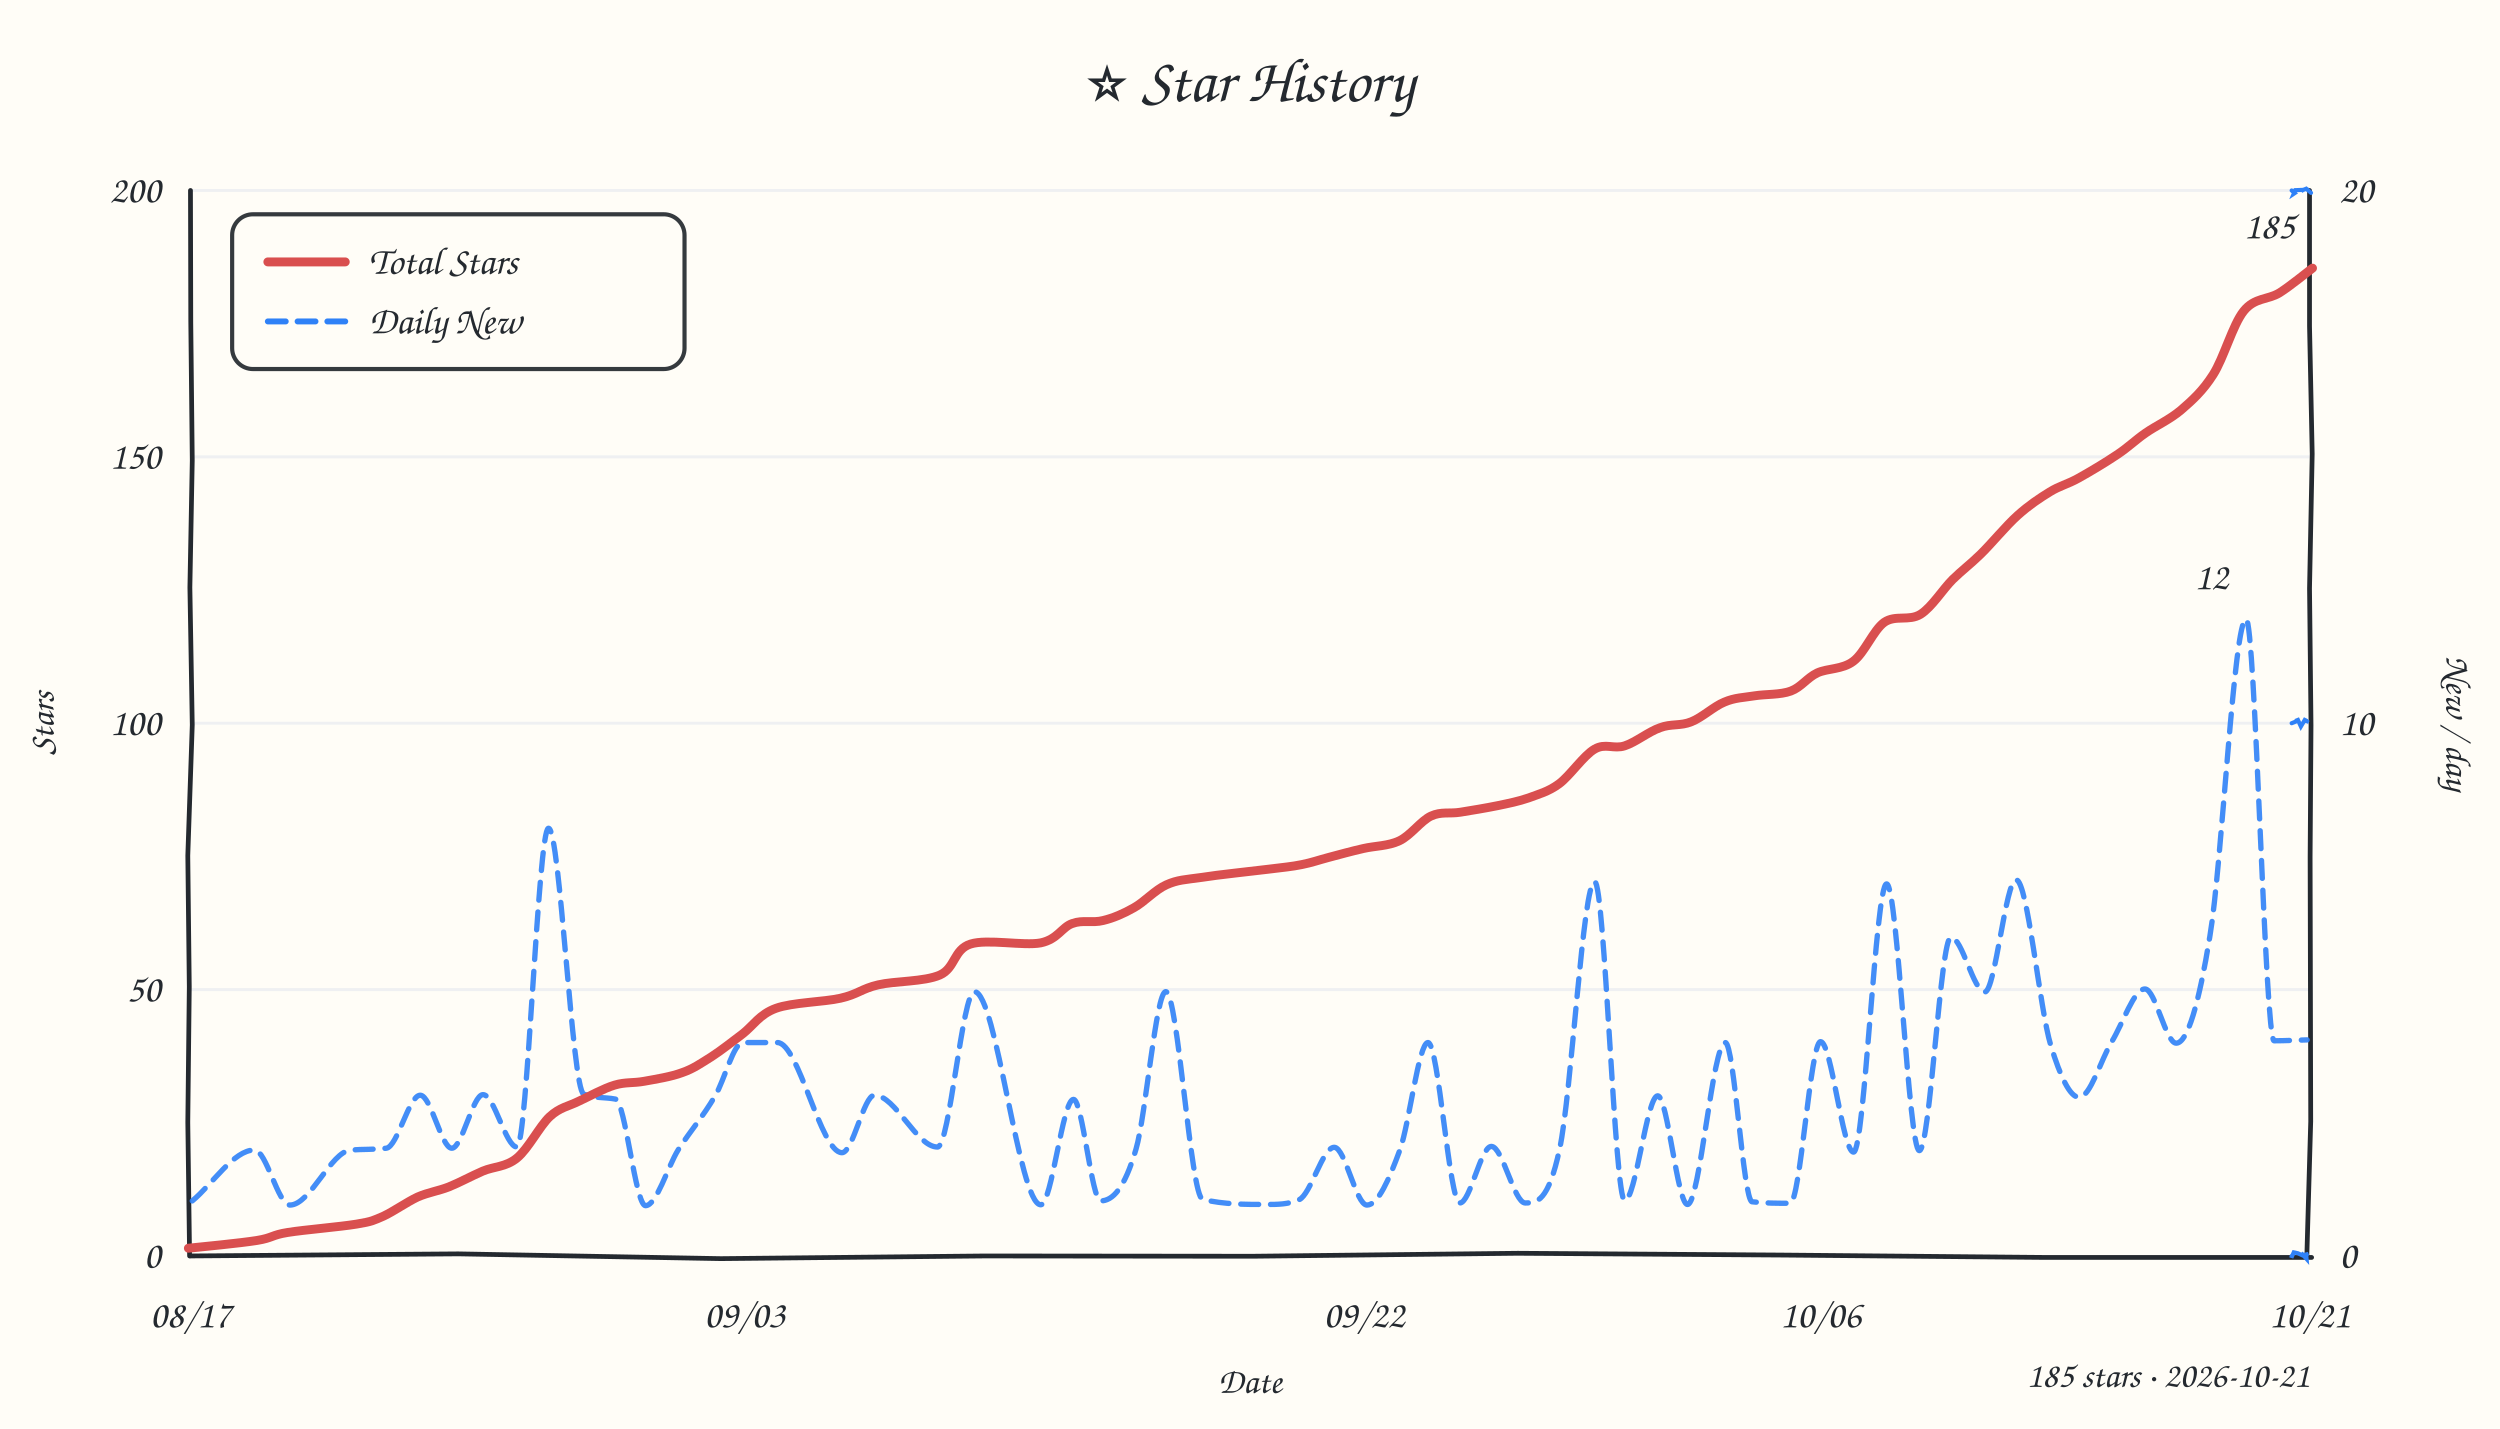
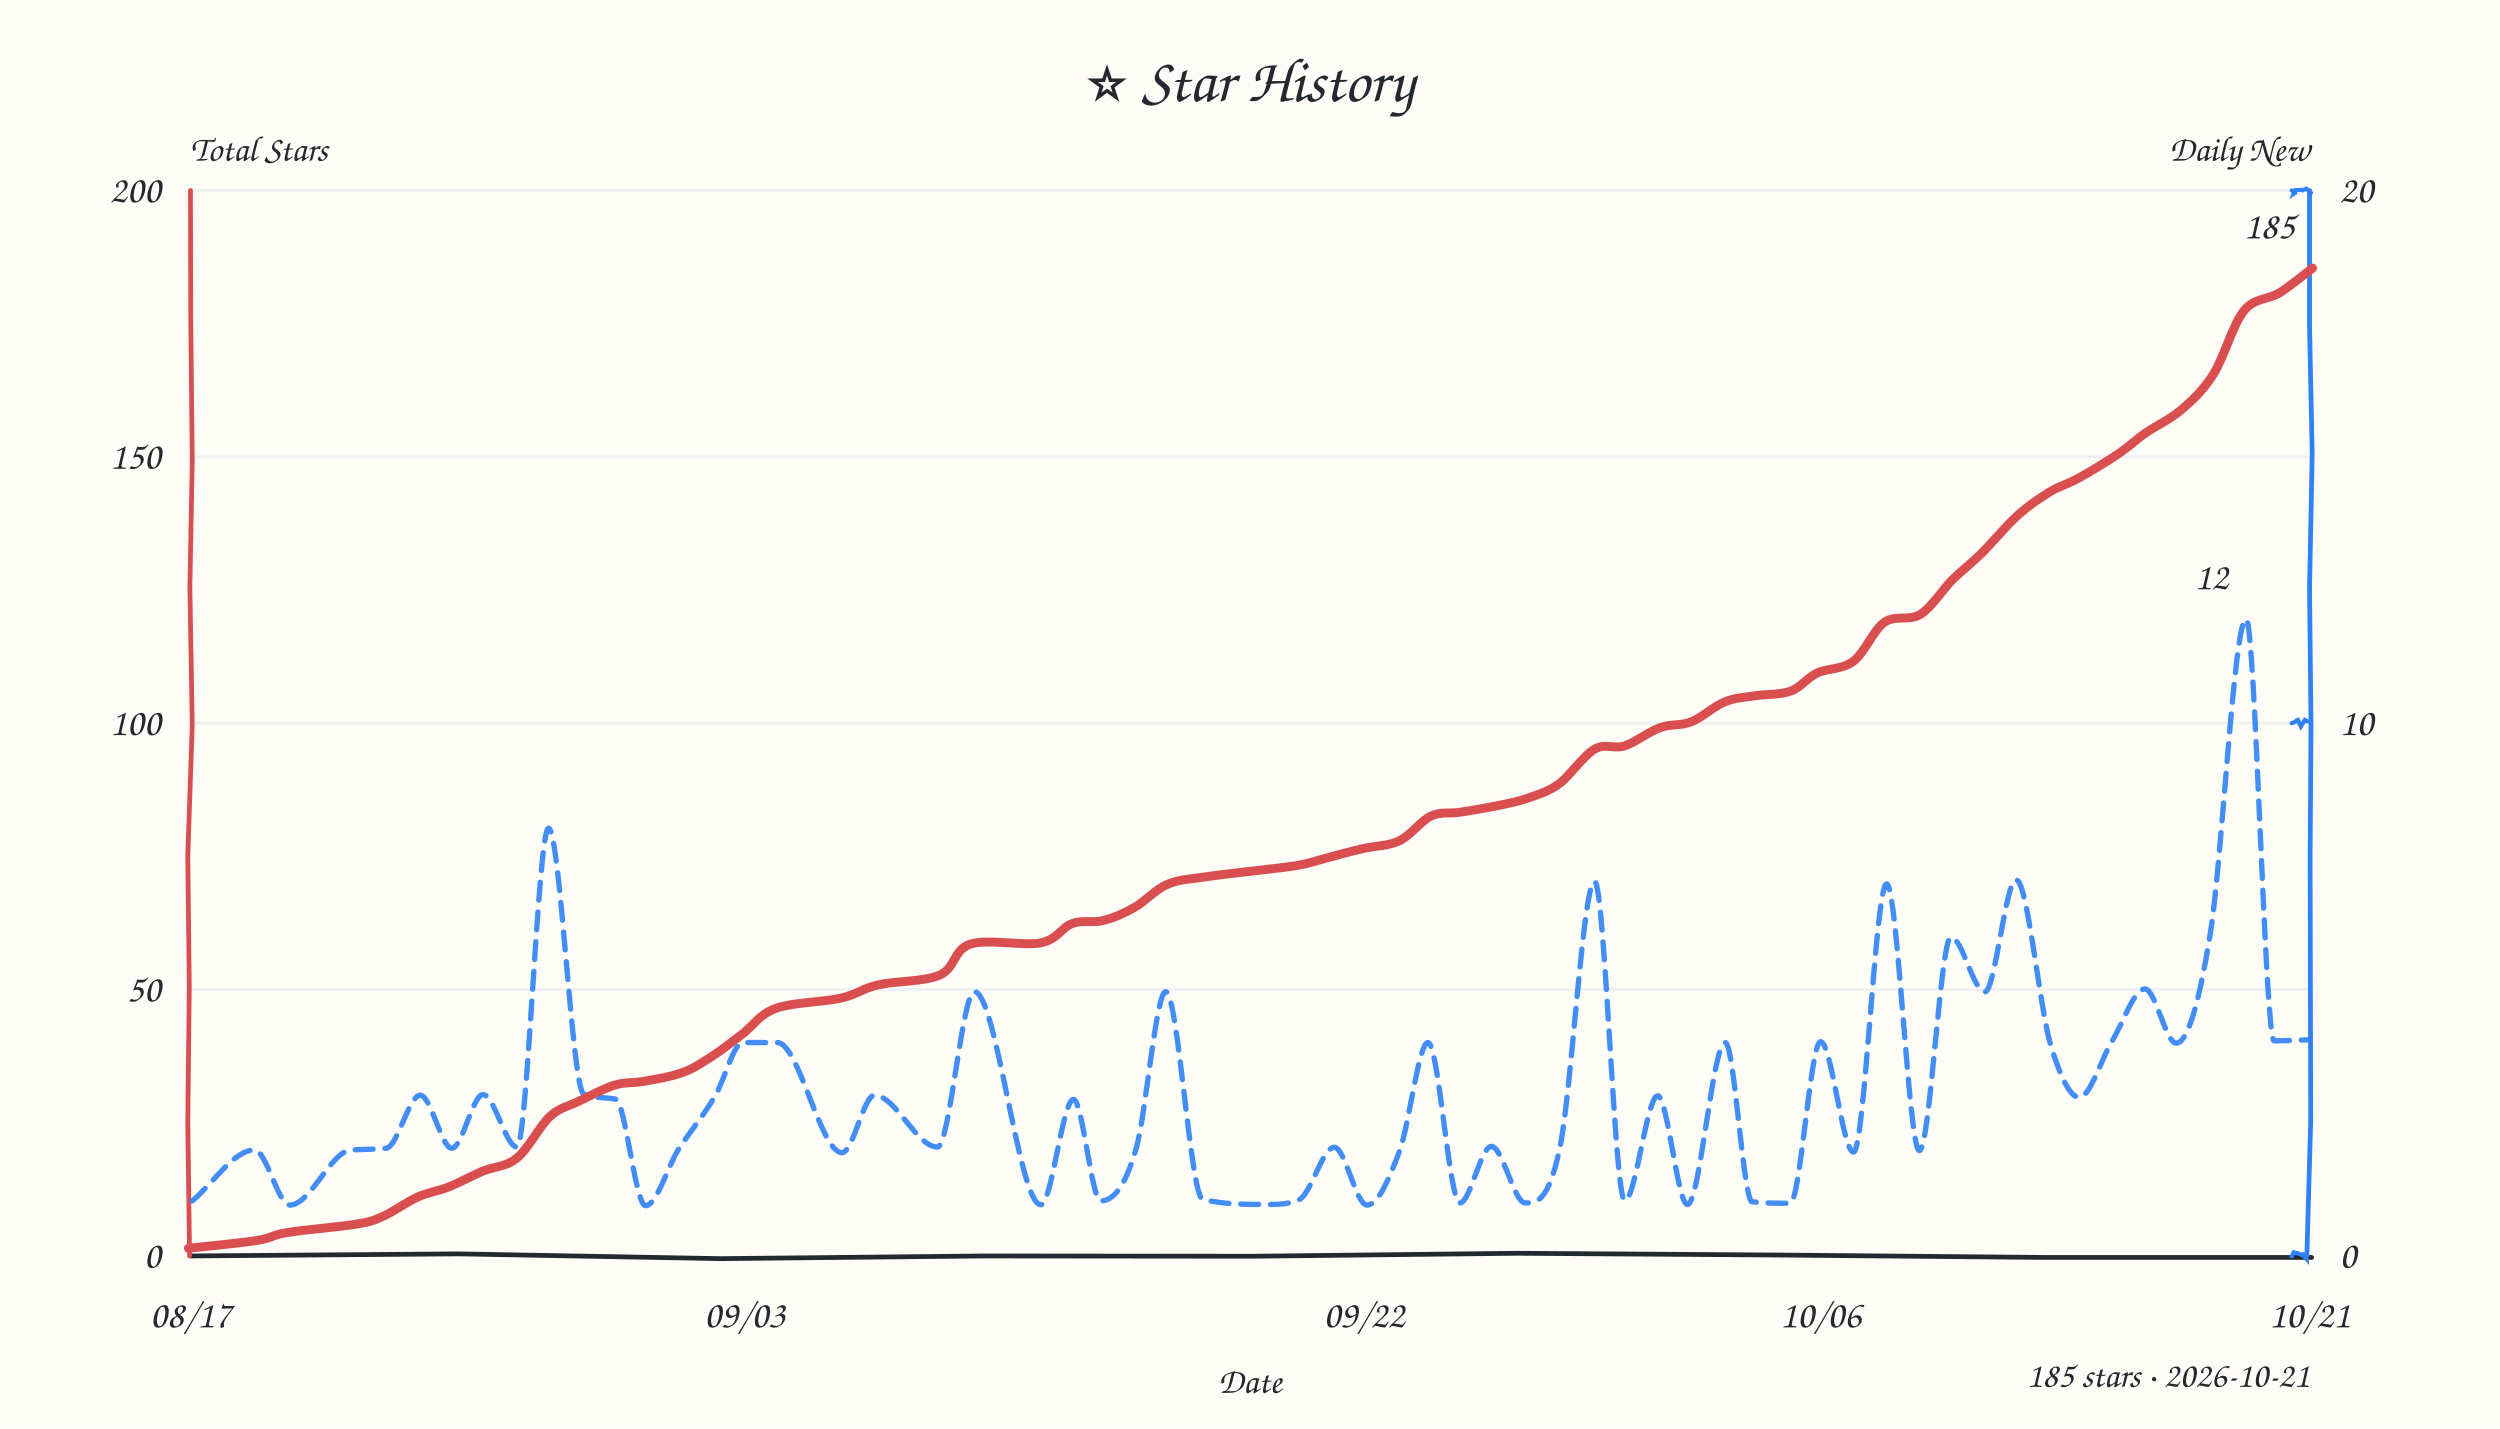
<svg xmlns="http://www.w3.org/2000/svg" width="840" height="480" viewBox="0 0 840 480">
  <style>text{font-family:"Comic Sans MS","Comic Sans","Chalkboard SE","Marker Felt","Segoe Print",cursive;fill:#24292f}</style>
  <rect width="100%" height="100%" fill="#fffdf7" />
  <text x="420" y="34" text-anchor="middle" font-size="21">⭐ Star History</text>
+   <text x="64" y="54" font-size="12" font-weight="600" fill="#d94f4f">Total Stars</text>
+   <text x="776" y="54" text-anchor="end" font-size="12" font-weight="600" fill="#2f81f7">Daily New</text>
  <line x1="64" y1="332.5" x2="776" y2="332.5" stroke="#e8ebf0" stroke-width="1" opacity="0.7" />
  <line x1="64" y1="243.0" x2="776" y2="243.0" stroke="#e8ebf0" stroke-width="1" opacity="0.7" />
  <line x1="64" y1="153.5" x2="776" y2="153.5" stroke="#e8ebf0" stroke-width="1" opacity="0.7" />
  <line x1="64" y1="64.0" x2="776" y2="64.0" stroke="#e8ebf0" stroke-width="1" opacity="0.7" />
  <path d="M 64 422 L 154.0 421.3 L 242.2 422.9 L 331.1 422.0 L 420.7 422.1 L 509.9 421.1 L 598.7 421.7 L 687.1 422.5 L 776.7 422.5" stroke="#24292f" stroke-width="1.6" fill="none" stroke-linecap="round" />
-   <path d="M 64 64 L 64.1 108.2 L 64.6 154.7 L 63.8 197.4 L 64.6 243.6 L 63.1 287.5 L 63.6 331.6 L 63.1 377.1 L 63.7 422.0" stroke="#24292f" stroke-width="1.6" fill="none" stroke-linecap="round" />
-   <path d="M 776 64 L 776.0 109.6 L 776.9 152.5 L 776.0 197.7 L 776.5 243.6 L 776.2 288.0 L 776.3 331.6 L 776.4 376.8 L 775.1 421.9" stroke="#24292f" stroke-width="1.6" fill="none" stroke-linecap="round" />
+   <path d="M 64 64 L 64.1 108.2 L 64.6 154.7 L 63.8 197.4 L 64.6 243.6 L 63.1 287.5 L 63.6 331.6 L 63.1 377.1 L 63.7 422.0" stroke="#d94f4f" stroke-width="1.6" fill="none" stroke-linecap="round" data-axis="total" />
+   <path d="M 776 64 L 776.0 109.6 L 776.9 152.5 L 776.0 197.7 L 776.5 243.6 L 776.2 288.0 L 776.3 331.6 L 776.4 376.8 L 775.1 421.9" stroke="#2f81f7" stroke-width="1.6" fill="none" stroke-linecap="round" data-axis="daily" />
  <path d="M 770 422 L 769.9 422.6 L 770.7 420.8 L 772.1 421.1 L 773.6 421.8 L 773.2 421.0 L 775.0 423.0 L 774.8 420.9 L 775.1 421.6" stroke="#2f81f7" stroke-width="1.4" fill="none" stroke-linecap="round" />
  <path d="M 770 243 L 771.5 242.4 L 771.6 242.1 L 772.1 241.9 L 773.1 244.1 L 774.4 241.9 L 775.2 242.3 L 775.4 241.9 L 774.9 242.3" stroke="#2f81f7" stroke-width="1.4" fill="none" stroke-linecap="round" />
  <path d="M 770 64 L 771.0 64.9 L 770.7 65.1 L 771.2 63.9 L 773.7 63.8 L 773.2 64.2 L 773.9 63.8 L 774.9 63.4 L 776.5 64.8" stroke="#2f81f7" stroke-width="1.4" fill="none" stroke-linecap="round" />
  <text x="54" y="426.0" text-anchor="end" font-size="13" fill="#57606a">0</text>
  <text x="54" y="336.5" text-anchor="end" font-size="13" fill="#57606a">50</text>
  <text x="54" y="247.0" text-anchor="end" font-size="13" fill="#57606a">100</text>
  <text x="54" y="157.5" text-anchor="end" font-size="13" fill="#57606a">150</text>
  <text x="54" y="68.0" text-anchor="end" font-size="13" fill="#57606a">200</text>
  <text x="786" y="426.0" text-anchor="start" font-size="13" fill="#2f81f7">0</text>
  <text x="786" y="247.0" text-anchor="start" font-size="13" fill="#2f81f7">10</text>
  <text x="786" y="68.0" text-anchor="start" font-size="13" fill="#2f81f7">20</text>
  <text x="64.0" y="446" text-anchor="middle" font-size="13" fill="#57606a">08/17</text>
  <text x="250.2" y="446" text-anchor="middle" font-size="13" fill="#57606a">09/03</text>
  <text x="458.3" y="446" text-anchor="middle" font-size="13" fill="#57606a">09/22</text>
  <text x="611.7" y="446" text-anchor="middle" font-size="13" fill="#57606a">10/06</text>
  <text x="776.0" y="446" text-anchor="middle" font-size="13" fill="#57606a">10/21</text>
-   <text x="18" y="243" font-size="12" fill="#57606a" transform="rotate(-90 18 243)" text-anchor="middle">Stars</text>
-   <text x="822" y="243" font-size="12" fill="#2f81f7" transform="rotate(90 822 243)" text-anchor="middle">New / day</text>
  <text x="420" y="468" font-size="12" fill="#57606a" text-anchor="middle">Date</text>
  <path d="M 64.6 403.5 C 71.5 397.8, 78.5 386.4, 85.5 386.4 C 89.5 386.4, 93.4 404.9, 97.4 404.9 C 104.3 404.9, 111.1 386.9, 117.9 386.4 C 121.9 386.1, 125.8 386.3, 129.8 385.8 C 133.6 385.3, 137.4 368.0, 141.2 368.0 C 144.8 368.0, 148.3 385.8, 151.8 385.8 C 155.3 385.8, 158.8 367.8, 162.3 367.8 C 166.1 367.8, 169.9 385.4, 173.7 385.4 C 177.2 385.4, 180.8 278.3, 184.3 278.3 C 188.2 278.3, 192.2 366.0, 196.1 367.6 C 199.7 369.1, 203.2 368.6, 206.8 369.3 C 210.1 370.0, 213.5 405.1, 216.9 405.1 C 220.6 405.1, 224.3 392.1, 227.9 386.3 C 232.1 379.8, 236.2 375.2, 240.3 368.2 C 243.4 363.0, 246.5 350.3, 249.6 350.3 C 253.5 350.3, 257.3 350.3, 261.2 350.3 C 268.4 350.3, 275.7 387.3, 282.9 387.3 C 286.6 387.3, 290.2 368.0, 293.8 368.0 C 300.9 368.0, 307.9 385.4, 315.0 385.4 C 319.1 385.4, 323.3 333.2, 327.4 333.2 C 334.8 333.2, 342.3 404.8, 349.7 404.8 C 353.4 404.8, 357.0 369.4, 360.7 369.4 C 363.7 369.4, 366.8 403.5, 369.8 403.5 C 373.8 403.5, 377.8 399.5, 381.7 386.1 C 385.0 374.9, 388.4 333.2, 391.7 333.2 C 395.8 333.2, 400.0 402.1, 404.1 403.0 C 411.3 404.7, 418.4 404.7, 425.6 404.7 C 429.2 404.7, 432.9 404.7, 436.5 403.1 C 440.4 401.4, 444.4 385.5, 448.3 385.5 C 452.0 385.5, 455.6 404.9, 459.3 404.9 C 463.0 404.9, 466.7 396.4, 470.4 386.3 C 473.5 377.6, 476.7 350.3, 479.8 350.3 C 483.4 350.3, 486.9 404.2, 490.5 404.2 C 494.0 404.2, 497.5 385.2, 501.1 385.2 C 504.9 385.2, 508.7 404.2, 512.5 404.2 C 516.4 404.2, 520.2 403.9, 524.0 386.2 C 528.0 368.1, 531.9 296.2, 535.8 296.2 C 539.2 296.2, 542.5 403.4, 545.9 403.4 C 549.6 403.4, 553.3 368.2, 557.0 368.2 C 560.3 368.2, 563.6 404.7, 567.0 404.7 C 571.2 404.7, 575.4 350.3, 579.7 350.3 C 582.7 350.3, 585.7 403.4, 588.7 403.8 C 593.0 404.3, 597.3 404.3, 601.5 404.3 C 604.9 404.3, 608.3 350.0, 611.7 350.0 C 615.4 350.0, 619.1 387.1, 622.8 387.1 C 626.5 387.1, 630.2 297.0, 633.9 297.0 C 637.6 297.0, 641.3 386.6, 644.9 386.6 C 648.5 386.6, 652.0 314.9, 655.5 314.9 C 659.3 314.9, 663.1 333.3, 666.9 333.3 C 670.4 333.3, 673.9 295.6, 677.4 295.6 C 681.3 295.6, 685.2 338.6, 689.1 351.4 C 692.3 361.8, 695.5 368.7, 698.6 368.7 C 702.3 368.7, 705.9 356.1, 709.5 350.1 C 713.3 343.9, 717.0 332.3, 720.7 332.3 C 724.2 332.3, 727.7 350.5, 731.2 350.5 C 735.0 350.5, 738.8 337.4, 742.5 314.7 C 746.6 290.6, 750.6 208.0, 754.7 208.0 C 757.8 208.0, 761.0 349.7, 764.1 349.7 C 767.8 349.7, 771.5 349.5, 775.2 349.4" fill="none" stroke="#2f81f7" stroke-width="1.8" stroke-dasharray="6 4" stroke-linecap="round" stroke-linejoin="round" opacity="0.9" />
  <path d="M 63.3 419.4 C 67.1 419.0, 80.7 417.7, 86.3 416.8 C 91.8 415.9, 91.1 415.0, 96.7 414.1 C 102.3 413.2, 114.4 412.2, 119.8 411.3 C 125.2 410.4, 125.4 410.1, 128.9 408.6 C 132.3 407.0, 136.7 403.9, 140.3 402.2 C 144.0 400.6, 147.2 400.2, 150.8 398.8 C 154.5 397.3, 158.3 395.2, 162.2 393.5 C 166.0 391.9, 169.9 392.2, 173.7 389.1 C 177.5 386.0, 181.3 378.4, 184.7 375.2 C 188.2 372.0, 190.9 371.8, 194.5 370.0 C 198.2 368.3, 202.8 365.7, 206.5 364.6 C 210.2 363.5, 212.7 364.0, 216.5 363.3 C 220.3 362.6, 225.5 361.8, 229.2 360.4 C 233.0 359.1, 235.6 357.2, 239.0 355.1 C 242.4 352.9, 245.9 350.1, 249.5 347.4 C 253.1 344.6, 255.2 340.8, 260.7 338.8 C 266.2 336.8, 276.7 336.7, 282.4 335.4 C 288.2 334.1, 289.5 332.2, 295.1 330.9 C 300.6 329.6, 310.6 329.9, 315.8 327.6 C 321.0 325.3, 320.4 319.0, 326.1 317.2 C 331.7 315.4, 344.0 317.9, 349.7 316.8 C 355.4 315.6, 356.8 311.5, 360.3 310.3 C 363.8 309.0, 367.1 310.2, 370.6 309.3 C 374.0 308.5, 377.5 307.0, 381.0 305.0 C 384.6 303.0, 388.1 299.0, 391.9 297.3 C 395.7 295.6, 398.1 295.6, 403.8 294.8 C 409.4 293.9, 420.2 292.8, 425.8 292.1 C 431.4 291.4, 434.0 291.2, 437.4 290.5 C 440.9 289.8, 443.0 289.0, 446.4 288.1 C 449.8 287.2, 454.1 286.0, 458.1 285.1 C 462.0 284.2, 466.4 284.3, 470.2 282.5 C 474.0 280.7, 477.4 275.8, 480.8 274.2 C 484.3 272.6, 487.0 273.5, 490.7 272.9 C 494.4 272.3, 499.3 271.5, 503.2 270.7 C 507.0 269.9, 510.1 269.3, 513.6 268.1 C 517.0 266.8, 520.1 266.1, 523.8 263.4 C 527.5 260.7, 532.1 253.8, 535.8 251.7 C 539.4 249.6, 542.2 251.8, 545.9 250.6 C 549.6 249.4, 554.0 245.8, 557.8 244.5 C 561.5 243.1, 564.7 244.0, 568.3 242.5 C 571.9 241.1, 575.9 237.3, 579.4 235.9 C 582.9 234.4, 585.8 234.4, 589.5 233.8 C 593.2 233.2, 598.2 233.5, 601.7 232.2 C 605.2 230.9, 607.1 227.8, 610.6 226.1 C 614.1 224.5, 619.0 225.0, 622.7 222.2 C 626.5 219.4, 629.4 211.8, 633.1 209.1 C 636.9 206.5, 641.4 208.8, 645.3 206.4 C 649.1 204.0, 652.7 198.1, 656.1 194.7 C 659.5 191.4, 661.8 189.8, 665.5 186.2 C 669.1 182.7, 674.0 176.7, 677.9 173.2 C 681.8 169.7, 685.3 167.4, 688.7 165.3 C 692.1 163.2, 694.5 162.8, 698.3 160.7 C 702.1 158.6, 707.6 155.3, 711.3 152.8 C 715.1 150.3, 717.3 148.0, 720.9 145.5 C 724.5 143.0, 729.0 141.0, 732.8 137.8 C 736.6 134.5, 740.1 131.4, 743.6 125.9 C 747.2 120.3, 750.2 109.1, 753.9 104.5 C 757.6 99.9, 762.0 100.8, 765.9 98.4 C 769.7 96.0, 775.1 91.5, 777.0 90.1" fill="none" stroke="#d94f4f" stroke-width="3" stroke-linecap="round" />
  <text x="771.0" y="80.1" text-anchor="end" font-size="13" font-weight="600" fill="#d94f4f" stroke="#fffdf7" stroke-width="3" paint-order="stroke" stroke-linejoin="round" data-peak="total">185</text>
  <text x="748.7" y="198.0" text-anchor="end" font-size="13" font-weight="600" fill="#2f81f7" stroke="#fffdf7" stroke-width="3" paint-order="stroke" stroke-linejoin="round" data-peak="daily">12</text>
-   <rect x="78" y="72" width="152" height="52" rx="7" fill="#fffdf7" stroke="#24292f" stroke-width="1.4" opacity="0.92" />
-   <line x1="90" y1="88" x2="116" y2="88" stroke="#d94f4f" stroke-width="3" stroke-linecap="round" />
-   <text x="124" y="92" font-size="13">Total Stars</text>
-   <line x1="90" y1="108" x2="116" y2="108" stroke="#2f81f7" stroke-width="2" stroke-dasharray="6 4" stroke-linecap="round" />
-   <text x="124" y="112" font-size="13">Daily New</text>
  <text x="776" y="466" text-anchor="end" font-size="12" fill="#57606a">185 stars · 2026-10-21</text>
</svg>
